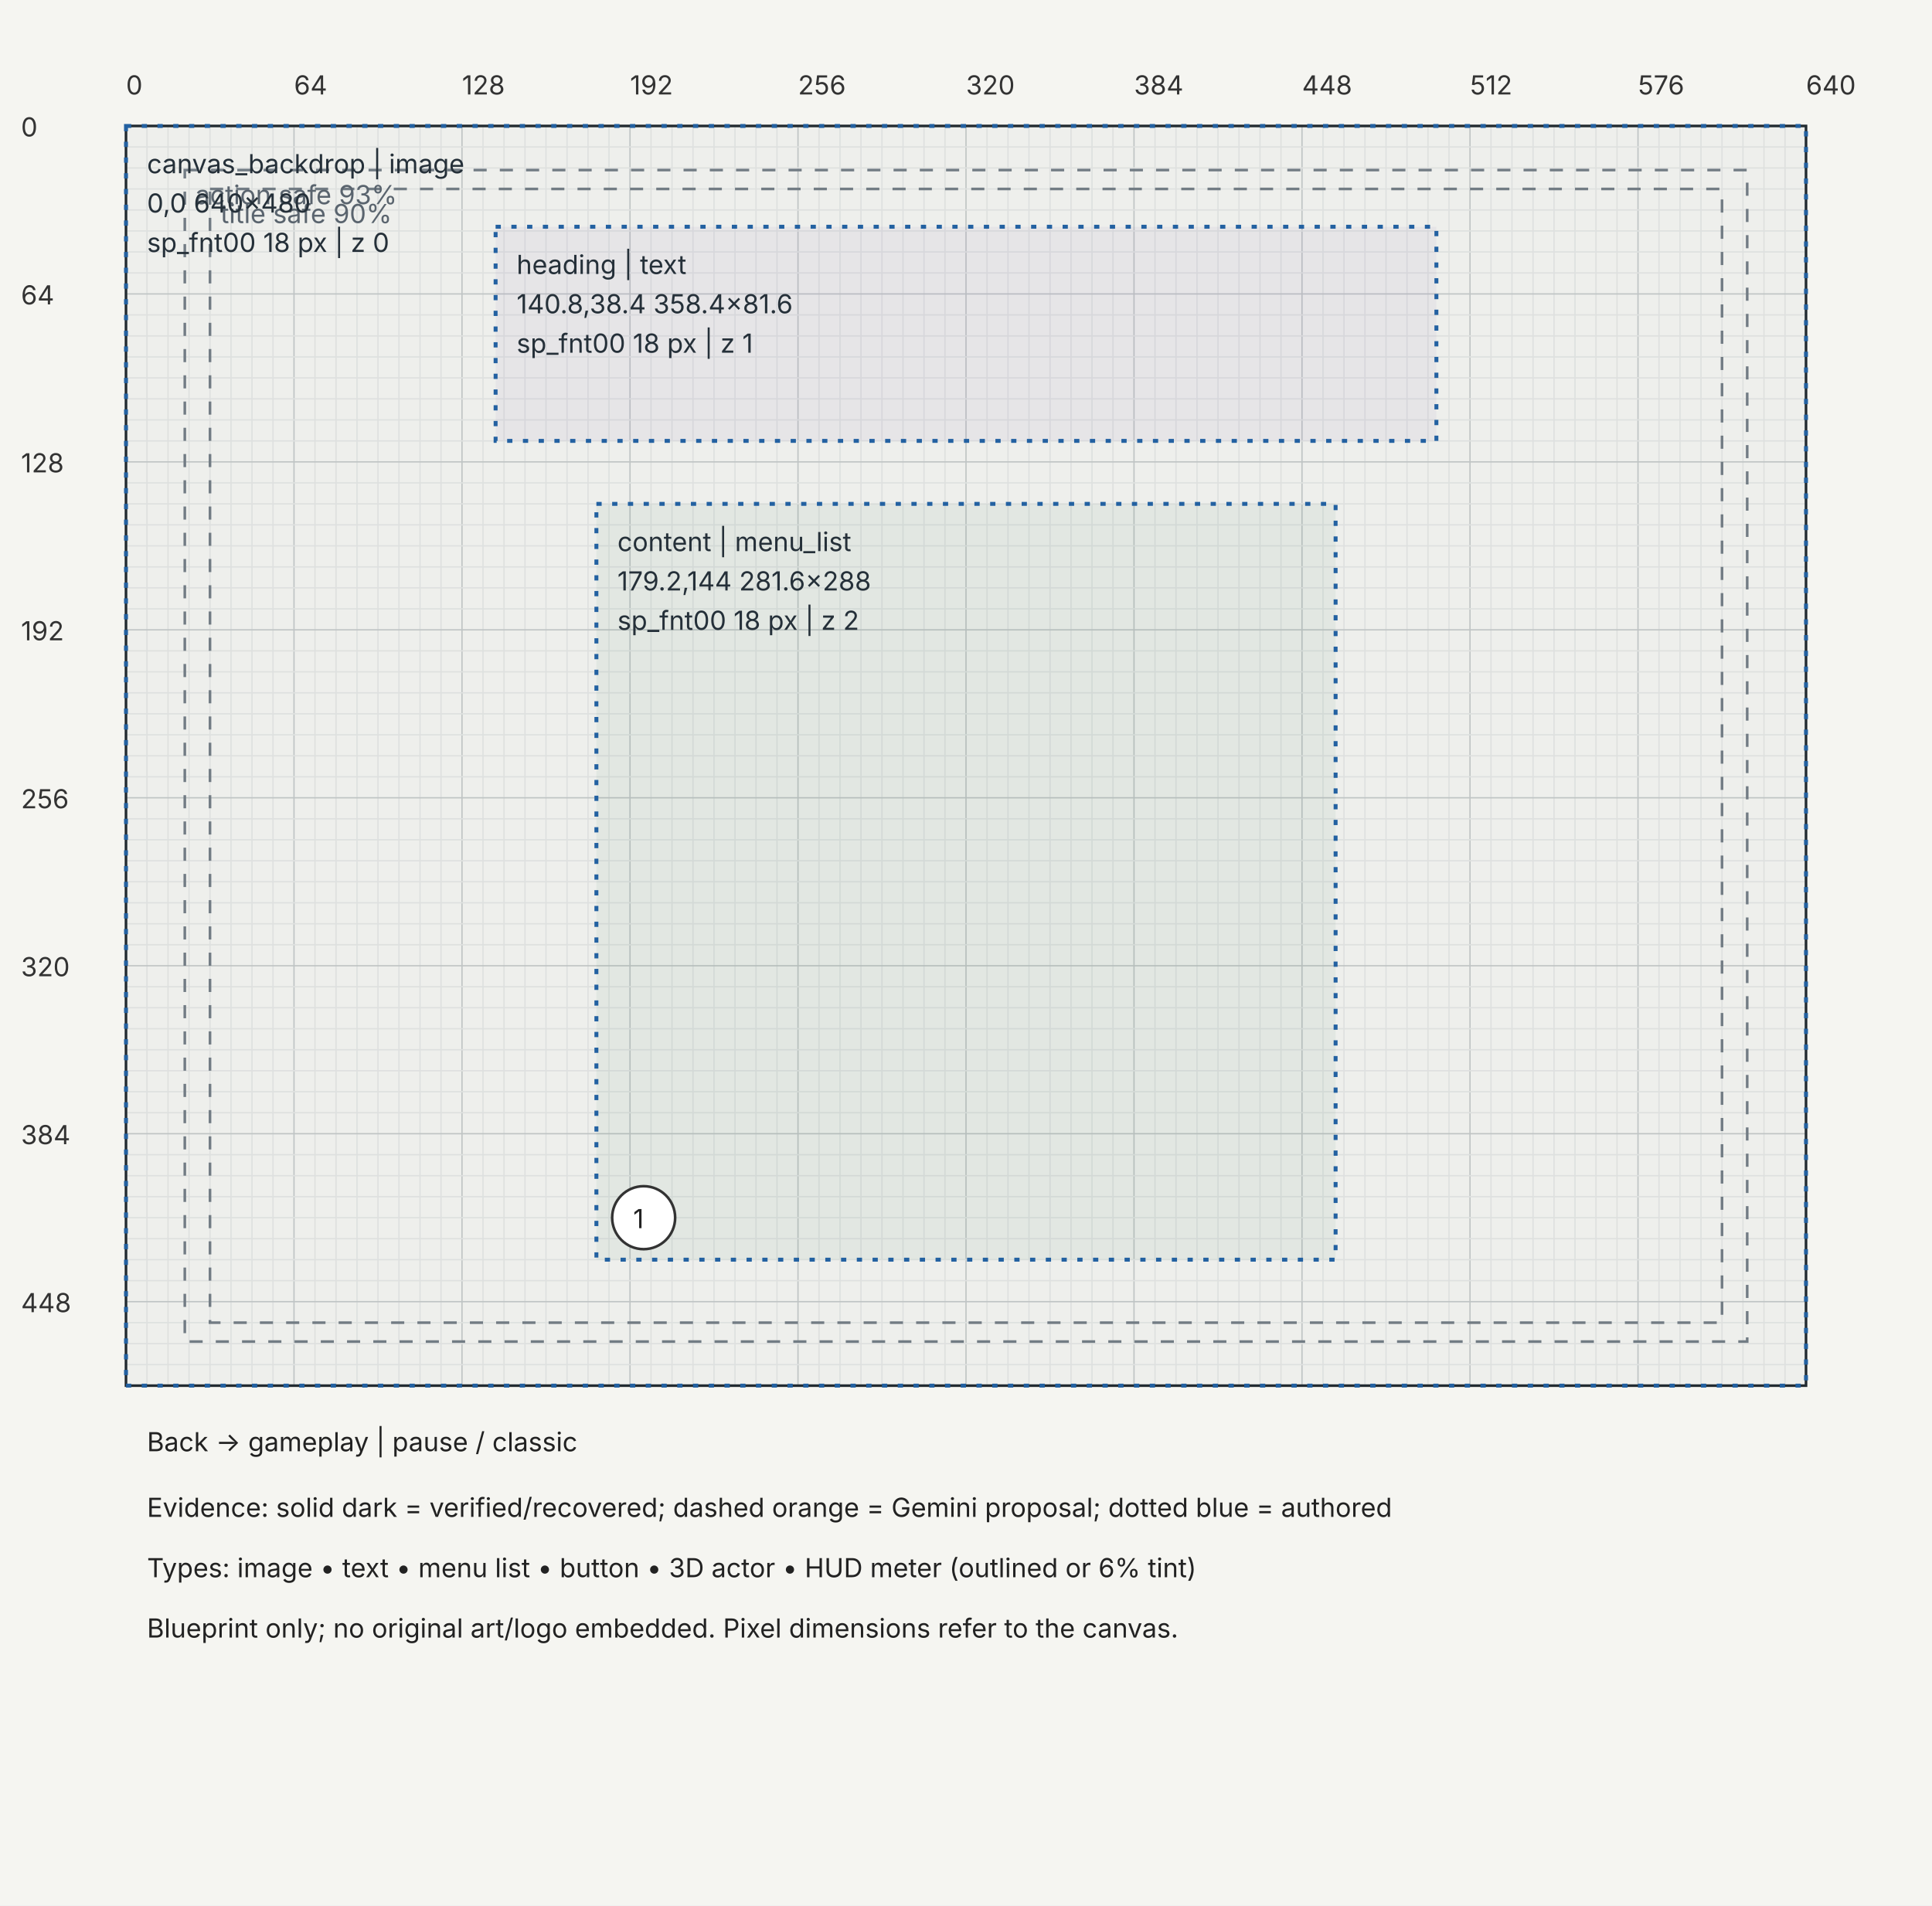
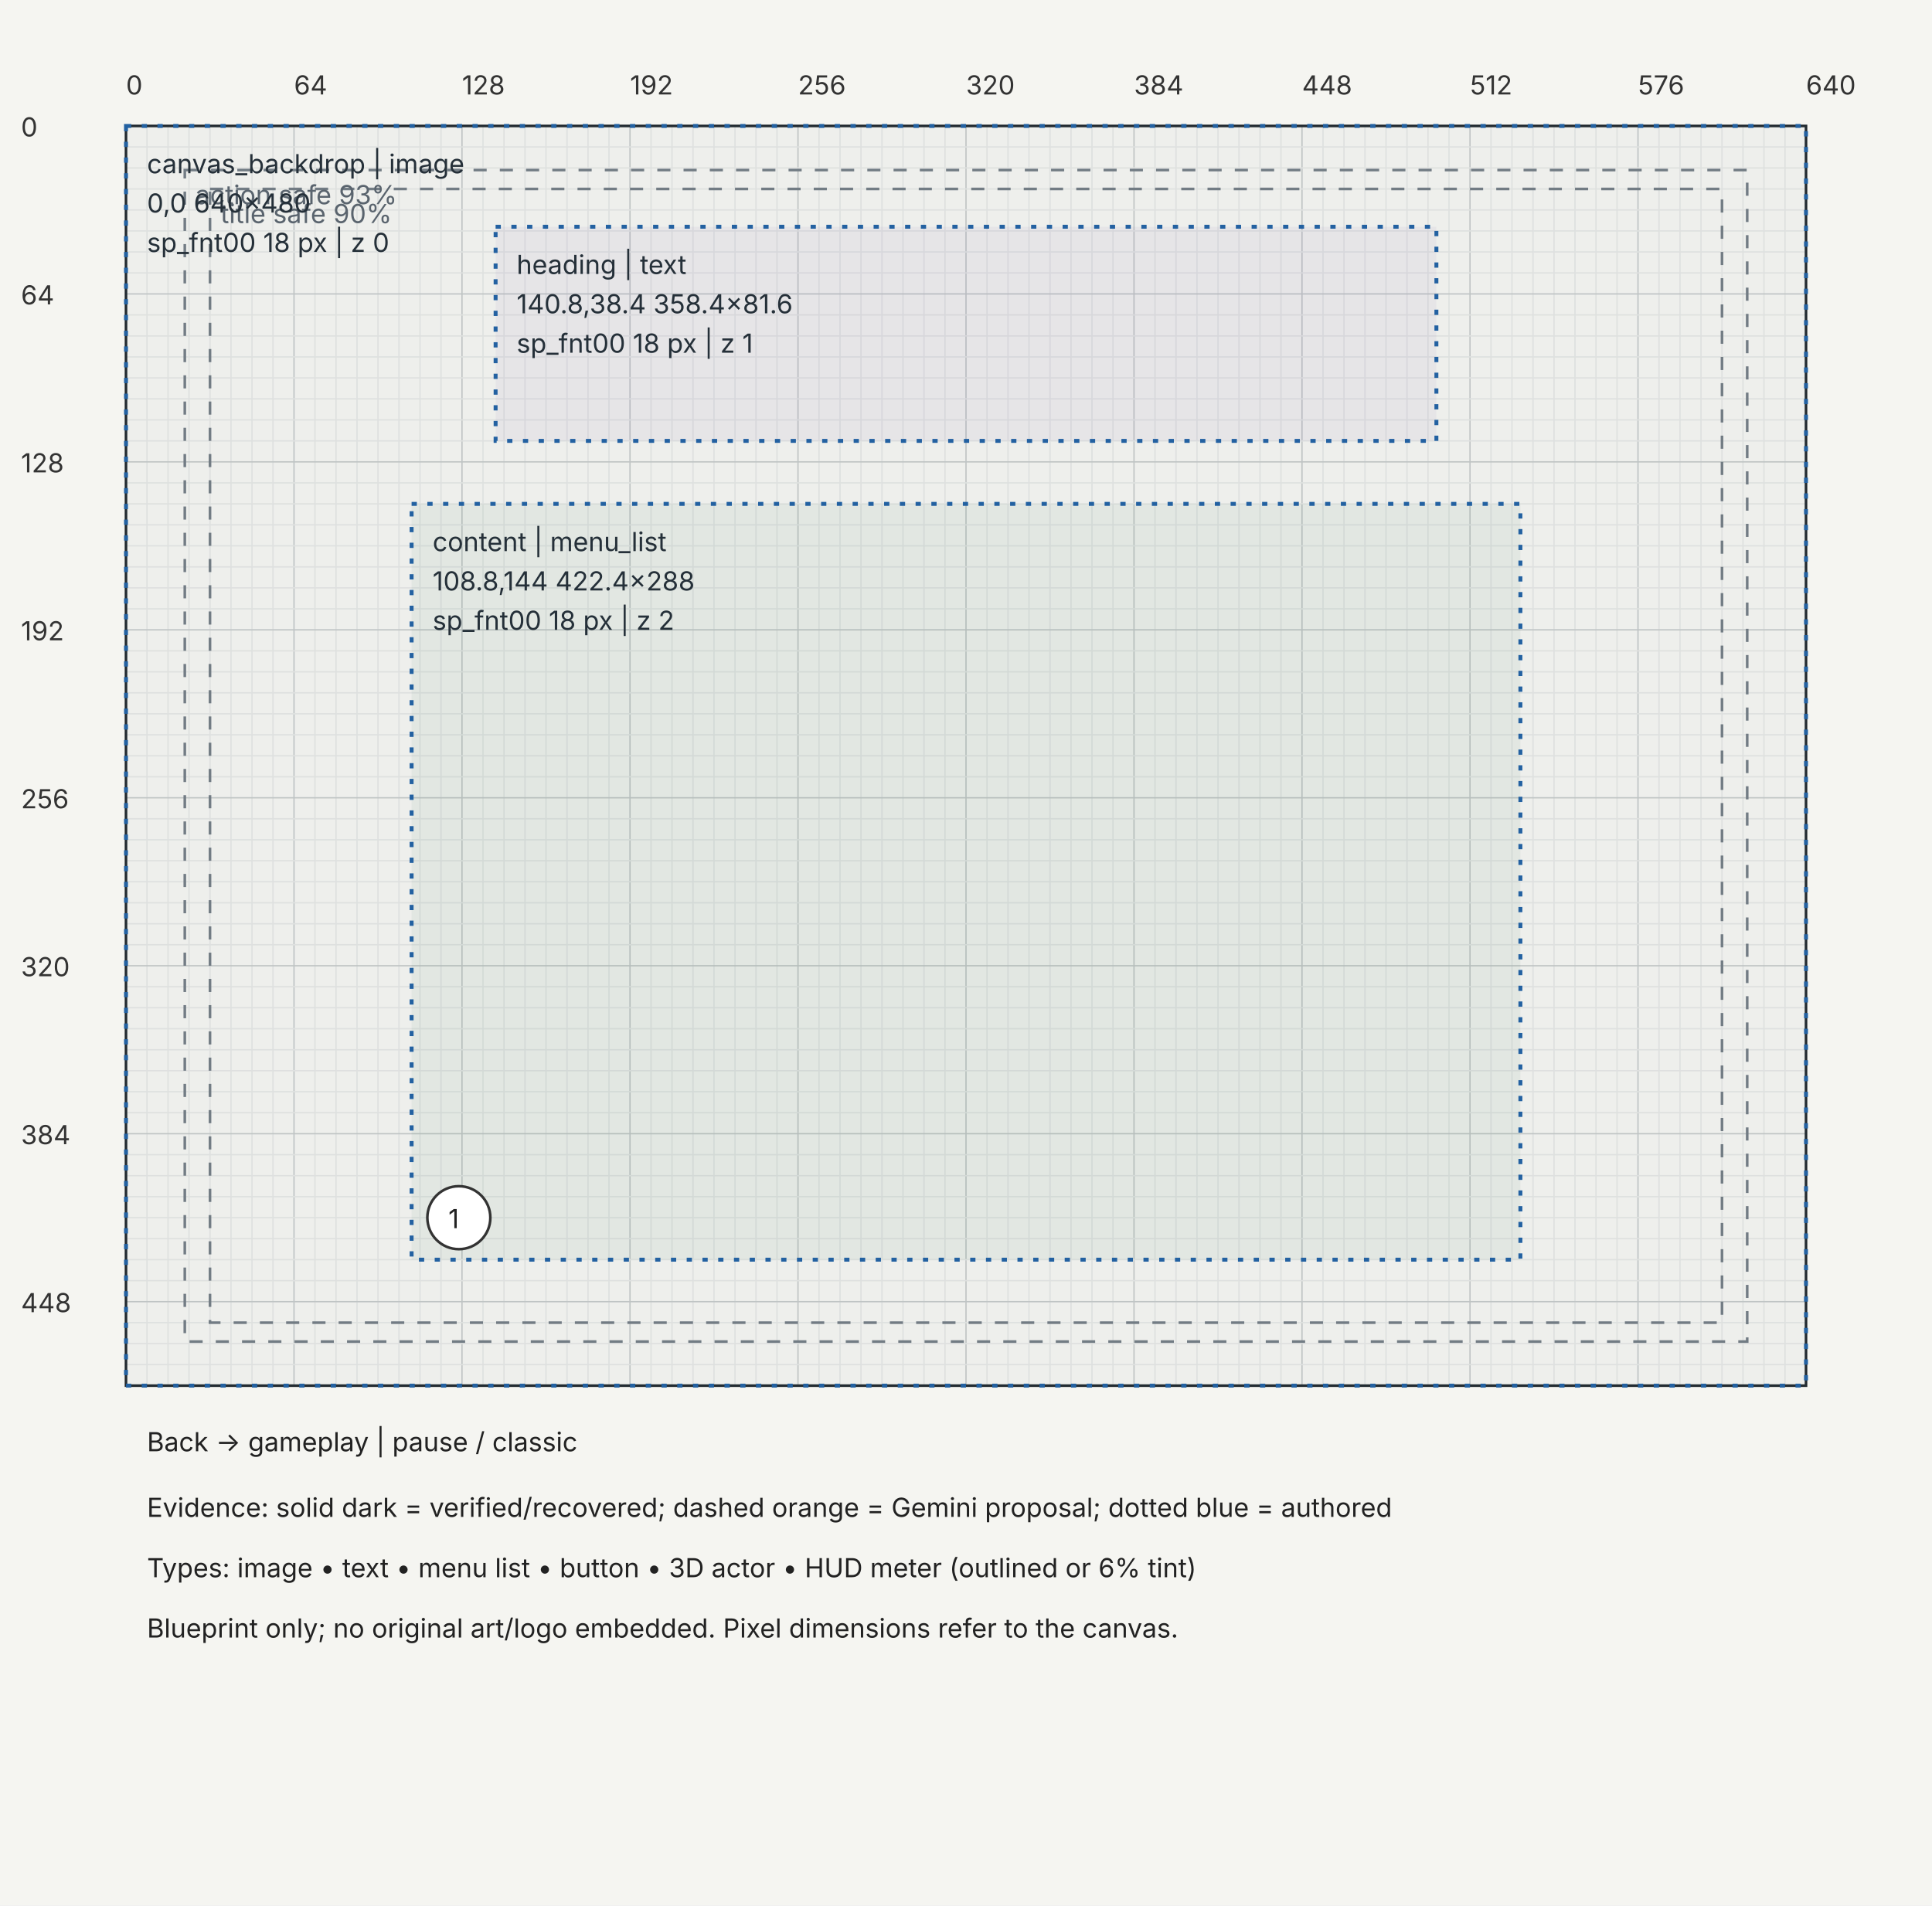
<svg xmlns="http://www.w3.org/2000/svg" width="736" height="726" viewBox="0 0 736 726">
  <rect width="100%" height="100%" fill="#f5f5f1" />
  <defs>
    <marker id="arrow" markerWidth="6" markerHeight="6" refX="5" refY="3" orient="auto">
      <path d="M0,0 L6,3 L0,6" fill="#333" />
    </marker>
  </defs>
  <g transform="translate(48,48)" font-family="Segoe UI,Inter,sans-serif" font-size="10">
    <path d="M0,0 V480" stroke="#c4c8c7" stroke-width="0.5" />
    <path d="M8,0 V480" stroke="#e4e6e3" stroke-width="0.5" />
    <path d="M16,0 V480" stroke="#e4e6e3" stroke-width="0.5" />
    <path d="M24,0 V480" stroke="#e4e6e3" stroke-width="0.5" />
    <path d="M32,0 V480" stroke="#e4e6e3" stroke-width="0.5" />
    <path d="M40,0 V480" stroke="#e4e6e3" stroke-width="0.5" />
    <path d="M48,0 V480" stroke="#e4e6e3" stroke-width="0.5" />
    <path d="M56,0 V480" stroke="#e4e6e3" stroke-width="0.5" />
    <path d="M64,0 V480" stroke="#c4c8c7" stroke-width="0.5" />
    <path d="M72,0 V480" stroke="#e4e6e3" stroke-width="0.5" />
    <path d="M80,0 V480" stroke="#e4e6e3" stroke-width="0.5" />
    <path d="M88,0 V480" stroke="#e4e6e3" stroke-width="0.5" />
    <path d="M96,0 V480" stroke="#e4e6e3" stroke-width="0.5" />
    <path d="M104,0 V480" stroke="#e4e6e3" stroke-width="0.5" />
    <path d="M112,0 V480" stroke="#e4e6e3" stroke-width="0.5" />
    <path d="M120,0 V480" stroke="#e4e6e3" stroke-width="0.5" />
    <path d="M128,0 V480" stroke="#c4c8c7" stroke-width="0.5" />
    <path d="M136,0 V480" stroke="#e4e6e3" stroke-width="0.5" />
    <path d="M144,0 V480" stroke="#e4e6e3" stroke-width="0.5" />
    <path d="M152,0 V480" stroke="#e4e6e3" stroke-width="0.5" />
    <path d="M160,0 V480" stroke="#e4e6e3" stroke-width="0.5" />
    <path d="M168,0 V480" stroke="#e4e6e3" stroke-width="0.5" />
    <path d="M176,0 V480" stroke="#e4e6e3" stroke-width="0.5" />
    <path d="M184,0 V480" stroke="#e4e6e3" stroke-width="0.5" />
    <path d="M192,0 V480" stroke="#c4c8c7" stroke-width="0.5" />
    <path d="M200,0 V480" stroke="#e4e6e3" stroke-width="0.5" />
    <path d="M208,0 V480" stroke="#e4e6e3" stroke-width="0.5" />
    <path d="M216,0 V480" stroke="#e4e6e3" stroke-width="0.5" />
    <path d="M224,0 V480" stroke="#e4e6e3" stroke-width="0.5" />
    <path d="M232,0 V480" stroke="#e4e6e3" stroke-width="0.5" />
    <path d="M240,0 V480" stroke="#e4e6e3" stroke-width="0.5" />
    <path d="M248,0 V480" stroke="#e4e6e3" stroke-width="0.5" />
    <path d="M256,0 V480" stroke="#c4c8c7" stroke-width="0.5" />
    <path d="M264,0 V480" stroke="#e4e6e3" stroke-width="0.5" />
    <path d="M272,0 V480" stroke="#e4e6e3" stroke-width="0.5" />
    <path d="M280,0 V480" stroke="#e4e6e3" stroke-width="0.5" />
    <path d="M288,0 V480" stroke="#e4e6e3" stroke-width="0.5" />
    <path d="M296,0 V480" stroke="#e4e6e3" stroke-width="0.5" />
    <path d="M304,0 V480" stroke="#e4e6e3" stroke-width="0.5" />
    <path d="M312,0 V480" stroke="#e4e6e3" stroke-width="0.5" />
    <path d="M320,0 V480" stroke="#c4c8c7" stroke-width="0.5" />
    <path d="M328,0 V480" stroke="#e4e6e3" stroke-width="0.5" />
    <path d="M336,0 V480" stroke="#e4e6e3" stroke-width="0.5" />
    <path d="M344,0 V480" stroke="#e4e6e3" stroke-width="0.5" />
    <path d="M352,0 V480" stroke="#e4e6e3" stroke-width="0.5" />
    <path d="M360,0 V480" stroke="#e4e6e3" stroke-width="0.5" />
    <path d="M368,0 V480" stroke="#e4e6e3" stroke-width="0.5" />
    <path d="M376,0 V480" stroke="#e4e6e3" stroke-width="0.5" />
    <path d="M384,0 V480" stroke="#c4c8c7" stroke-width="0.5" />
    <path d="M392,0 V480" stroke="#e4e6e3" stroke-width="0.5" />
    <path d="M400,0 V480" stroke="#e4e6e3" stroke-width="0.5" />
    <path d="M408,0 V480" stroke="#e4e6e3" stroke-width="0.5" />
    <path d="M416,0 V480" stroke="#e4e6e3" stroke-width="0.5" />
    <path d="M424,0 V480" stroke="#e4e6e3" stroke-width="0.5" />
    <path d="M432,0 V480" stroke="#e4e6e3" stroke-width="0.5" />
    <path d="M440,0 V480" stroke="#e4e6e3" stroke-width="0.5" />
    <path d="M448,0 V480" stroke="#c4c8c7" stroke-width="0.5" />
    <path d="M456,0 V480" stroke="#e4e6e3" stroke-width="0.5" />
    <path d="M464,0 V480" stroke="#e4e6e3" stroke-width="0.5" />
    <path d="M472,0 V480" stroke="#e4e6e3" stroke-width="0.5" />
    <path d="M480,0 V480" stroke="#e4e6e3" stroke-width="0.5" />
    <path d="M488,0 V480" stroke="#e4e6e3" stroke-width="0.5" />
    <path d="M496,0 V480" stroke="#e4e6e3" stroke-width="0.5" />
    <path d="M504,0 V480" stroke="#e4e6e3" stroke-width="0.5" />
    <path d="M512,0 V480" stroke="#c4c8c7" stroke-width="0.5" />
    <path d="M520,0 V480" stroke="#e4e6e3" stroke-width="0.5" />
    <path d="M528,0 V480" stroke="#e4e6e3" stroke-width="0.5" />
    <path d="M536,0 V480" stroke="#e4e6e3" stroke-width="0.5" />
    <path d="M544,0 V480" stroke="#e4e6e3" stroke-width="0.5" />
    <path d="M552,0 V480" stroke="#e4e6e3" stroke-width="0.5" />
    <path d="M560,0 V480" stroke="#e4e6e3" stroke-width="0.5" />
    <path d="M568,0 V480" stroke="#e4e6e3" stroke-width="0.5" />
    <path d="M576,0 V480" stroke="#c4c8c7" stroke-width="0.5" />
    <path d="M584,0 V480" stroke="#e4e6e3" stroke-width="0.5" />
    <path d="M592,0 V480" stroke="#e4e6e3" stroke-width="0.5" />
    <path d="M600,0 V480" stroke="#e4e6e3" stroke-width="0.5" />
    <path d="M608,0 V480" stroke="#e4e6e3" stroke-width="0.5" />
    <path d="M616,0 V480" stroke="#e4e6e3" stroke-width="0.5" />
    <path d="M624,0 V480" stroke="#e4e6e3" stroke-width="0.5" />
    <path d="M632,0 V480" stroke="#e4e6e3" stroke-width="0.5" />
    <path d="M640,0 V480" stroke="#c4c8c7" stroke-width="0.5" />
    <path d="M0,0 H640" stroke="#c4c8c7" stroke-width="0.5" />
    <path d="M0,8 H640" stroke="#e4e6e3" stroke-width="0.5" />
    <path d="M0,16 H640" stroke="#e4e6e3" stroke-width="0.5" />
    <path d="M0,24 H640" stroke="#e4e6e3" stroke-width="0.5" />
    <path d="M0,32 H640" stroke="#e4e6e3" stroke-width="0.5" />
    <path d="M0,40 H640" stroke="#e4e6e3" stroke-width="0.5" />
    <path d="M0,48 H640" stroke="#e4e6e3" stroke-width="0.5" />
    <path d="M0,56 H640" stroke="#e4e6e3" stroke-width="0.5" />
    <path d="M0,64 H640" stroke="#c4c8c7" stroke-width="0.5" />
    <path d="M0,72 H640" stroke="#e4e6e3" stroke-width="0.5" />
    <path d="M0,80 H640" stroke="#e4e6e3" stroke-width="0.5" />
    <path d="M0,88 H640" stroke="#e4e6e3" stroke-width="0.5" />
    <path d="M0,96 H640" stroke="#e4e6e3" stroke-width="0.5" />
    <path d="M0,104 H640" stroke="#e4e6e3" stroke-width="0.5" />
    <path d="M0,112 H640" stroke="#e4e6e3" stroke-width="0.5" />
    <path d="M0,120 H640" stroke="#e4e6e3" stroke-width="0.5" />
    <path d="M0,128 H640" stroke="#c4c8c7" stroke-width="0.5" />
    <path d="M0,136 H640" stroke="#e4e6e3" stroke-width="0.5" />
    <path d="M0,144 H640" stroke="#e4e6e3" stroke-width="0.5" />
    <path d="M0,152 H640" stroke="#e4e6e3" stroke-width="0.5" />
    <path d="M0,160 H640" stroke="#e4e6e3" stroke-width="0.5" />
    <path d="M0,168 H640" stroke="#e4e6e3" stroke-width="0.5" />
    <path d="M0,176 H640" stroke="#e4e6e3" stroke-width="0.5" />
    <path d="M0,184 H640" stroke="#e4e6e3" stroke-width="0.5" />
    <path d="M0,192 H640" stroke="#c4c8c7" stroke-width="0.5" />
    <path d="M0,200 H640" stroke="#e4e6e3" stroke-width="0.5" />
    <path d="M0,208 H640" stroke="#e4e6e3" stroke-width="0.5" />
    <path d="M0,216 H640" stroke="#e4e6e3" stroke-width="0.5" />
    <path d="M0,224 H640" stroke="#e4e6e3" stroke-width="0.5" />
    <path d="M0,232 H640" stroke="#e4e6e3" stroke-width="0.5" />
    <path d="M0,240 H640" stroke="#e4e6e3" stroke-width="0.5" />
    <path d="M0,248 H640" stroke="#e4e6e3" stroke-width="0.5" />
    <path d="M0,256 H640" stroke="#c4c8c7" stroke-width="0.5" />
    <path d="M0,264 H640" stroke="#e4e6e3" stroke-width="0.5" />
    <path d="M0,272 H640" stroke="#e4e6e3" stroke-width="0.5" />
    <path d="M0,280 H640" stroke="#e4e6e3" stroke-width="0.5" />
    <path d="M0,288 H640" stroke="#e4e6e3" stroke-width="0.5" />
    <path d="M0,296 H640" stroke="#e4e6e3" stroke-width="0.5" />
    <path d="M0,304 H640" stroke="#e4e6e3" stroke-width="0.5" />
    <path d="M0,312 H640" stroke="#e4e6e3" stroke-width="0.5" />
    <path d="M0,320 H640" stroke="#c4c8c7" stroke-width="0.5" />
    <path d="M0,328 H640" stroke="#e4e6e3" stroke-width="0.5" />
    <path d="M0,336 H640" stroke="#e4e6e3" stroke-width="0.5" />
    <path d="M0,344 H640" stroke="#e4e6e3" stroke-width="0.5" />
    <path d="M0,352 H640" stroke="#e4e6e3" stroke-width="0.5" />
    <path d="M0,360 H640" stroke="#e4e6e3" stroke-width="0.5" />
    <path d="M0,368 H640" stroke="#e4e6e3" stroke-width="0.5" />
    <path d="M0,376 H640" stroke="#e4e6e3" stroke-width="0.5" />
    <path d="M0,384 H640" stroke="#c4c8c7" stroke-width="0.5" />
    <path d="M0,392 H640" stroke="#e4e6e3" stroke-width="0.5" />
    <path d="M0,400 H640" stroke="#e4e6e3" stroke-width="0.5" />
    <path d="M0,408 H640" stroke="#e4e6e3" stroke-width="0.5" />
    <path d="M0,416 H640" stroke="#e4e6e3" stroke-width="0.5" />
    <path d="M0,424 H640" stroke="#e4e6e3" stroke-width="0.5" />
    <path d="M0,432 H640" stroke="#e4e6e3" stroke-width="0.5" />
    <path d="M0,440 H640" stroke="#e4e6e3" stroke-width="0.5" />
    <path d="M0,448 H640" stroke="#c4c8c7" stroke-width="0.5" />
    <path d="M0,456 H640" stroke="#e4e6e3" stroke-width="0.5" />
    <path d="M0,464 H640" stroke="#e4e6e3" stroke-width="0.5" />
    <path d="M0,472 H640" stroke="#e4e6e3" stroke-width="0.5" />
    <path d="M0,480 H640" stroke="#e4e6e3" stroke-width="0.5" />
    <text x="0" y="-12" fill="#333">0</text>
    <text x="64" y="-12" fill="#333">64</text>
    <text x="128" y="-12" fill="#333">128</text>
    <text x="192" y="-12" fill="#333">192</text>
    <text x="256" y="-12" fill="#333">256</text>
    <text x="320" y="-12" fill="#333">320</text>
    <text x="384" y="-12" fill="#333">384</text>
    <text x="448" y="-12" fill="#333">448</text>
    <text x="512" y="-12" fill="#333">512</text>
    <text x="576" y="-12" fill="#333">576</text>
    <text x="640" y="-12" fill="#333">640</text>
    <text x="-40" y="4" fill="#333">0</text>
    <text x="-40" y="68" fill="#333">64</text>
    <text x="-40" y="132" fill="#333">128</text>
    <text x="-40" y="196" fill="#333">192</text>
    <text x="-40" y="260" fill="#333">256</text>
    <text x="-40" y="324" fill="#333">320</text>
    <text x="-40" y="388" fill="#333">384</text>
    <text x="-40" y="452" fill="#333">448</text>
    <rect width="640" height="480" fill="none" stroke="#20282e" />
    <rect x="32" y="24" width="576" height="432" fill="none" stroke="#727b83" stroke-dasharray="5 5" />
    <text x="36" y="37" fill="#58626b">title safe 90%</text>
    <rect x="22.4" y="16.8" width="595.2" height="446.4" fill="none" stroke="#727b83" stroke-dasharray="5 5" />
    <text x="26.4" y="29.8" fill="#58626b">action safe 93%</text>
    <g>
      <rect x="0" y="0" width="640" height="480" fill="#7c8c97" fill-opacity="0.06" stroke="#2361a1" stroke-width="1.5" stroke-dasharray="2 4" />
      <text x="8" y="18" fill="#253039">canvas_backdrop | image</text>
      <text x="8" y="33" fill="#253039">0,0 640×480</text>
      <text x="8" y="48" fill="#253039">sp_fnt00 18 px | z 0</text>
    </g>
    <g>
      <rect x="140.8" y="38.4" width="358.4" height="81.6" fill="#6651a5" fill-opacity="0.06" stroke="#2361a1" stroke-width="1.5" stroke-dasharray="2 4" />
      <text x="148.8" y="56.4" fill="#253039">heading | text</text>
      <text x="148.8" y="71.4" fill="#253039">140.8,38.4 358.4×81.6</text>
      <text x="148.8" y="86.4" fill="#253039">sp_fnt00 18 px | z 1</text>
    </g>
    <g>
-       <rect x="179.2" y="144.0" width="281.6" height="288.0" fill="#296b4f" fill-opacity="0.06" stroke="#2361a1" stroke-width="1.5" stroke-dasharray="2 4" />
-       <text x="187.2" y="162.0" fill="#253039">content | menu_list</text>
-       <text x="187.2" y="177.0" fill="#253039">179.2,144 281.6×288</text>
-       <text x="187.2" y="192.0" fill="#253039">sp_fnt00 18 px | z 2</text>
+       <rect x="108.8" y="144.0" width="422.4" height="288.0" fill="#296b4f" fill-opacity="0.06" stroke="#2361a1" stroke-width="1.5" stroke-dasharray="2 4" />
+       <text x="116.8" y="162.0" fill="#253039">content | menu_list</text>
+       <text x="116.8" y="177.0" fill="#253039">108.8,144 422.4×288</text>
+       <text x="116.8" y="192.0" fill="#253039">sp_fnt00 18 px | z 2</text>
    </g>
-     <circle cx="197.2" cy="416.0" r="12" fill="#fff" stroke="#333" />
-     <text x="193.2" y="420.0" fill="#222">1</text>
+     <circle cx="126.8" cy="416.0" r="12" fill="#fff" stroke="#333" />
+     <text x="122.8" y="420.0" fill="#222">1</text>
    <text x="8" y="505" fill="#222">Back → gameplay | pause / classic</text>
    <text x="8" y="530" fill="#222">Evidence: solid dark = verified/recovered; dashed orange = Gemini proposal; dotted blue = authored</text>
    <text x="8" y="553" fill="#222">Types: image • text • menu list • button • 3D actor • HUD meter (outlined or 6% tint)</text>
    <text x="8" y="576" fill="#222">Blueprint only; no original art/logo embedded. Pixel dimensions refer to the canvas.</text>
  </g>
</svg>
